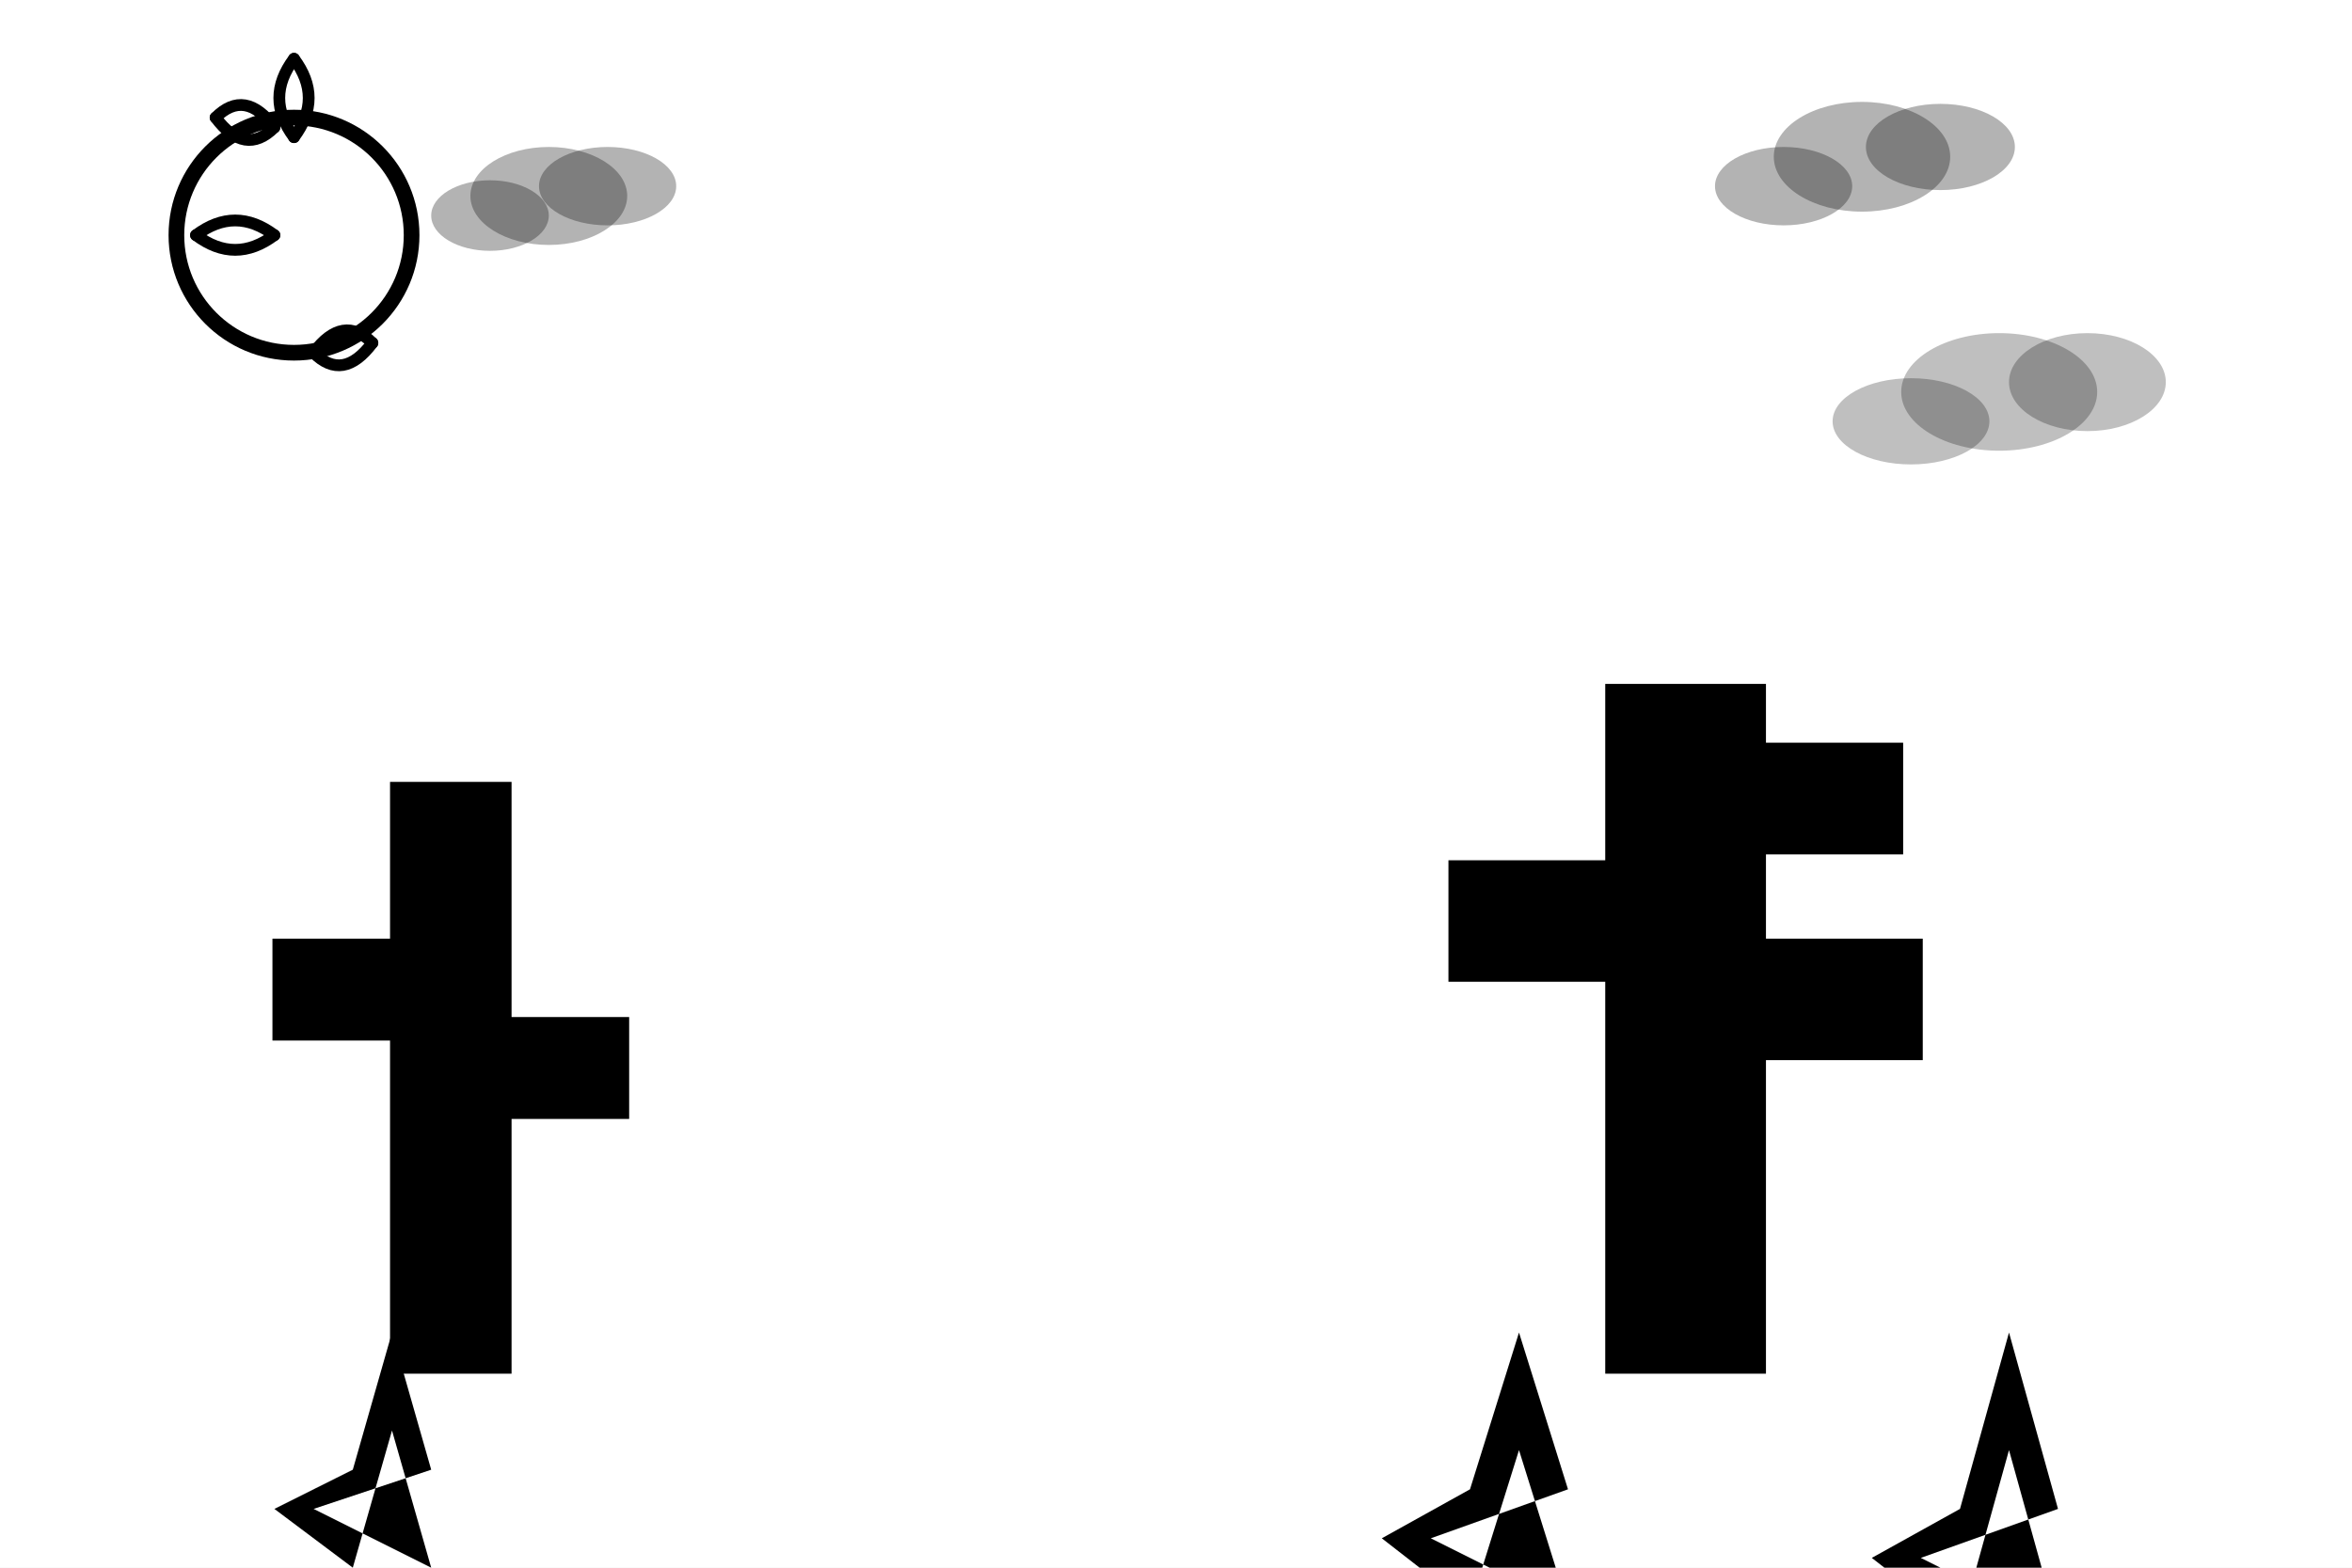
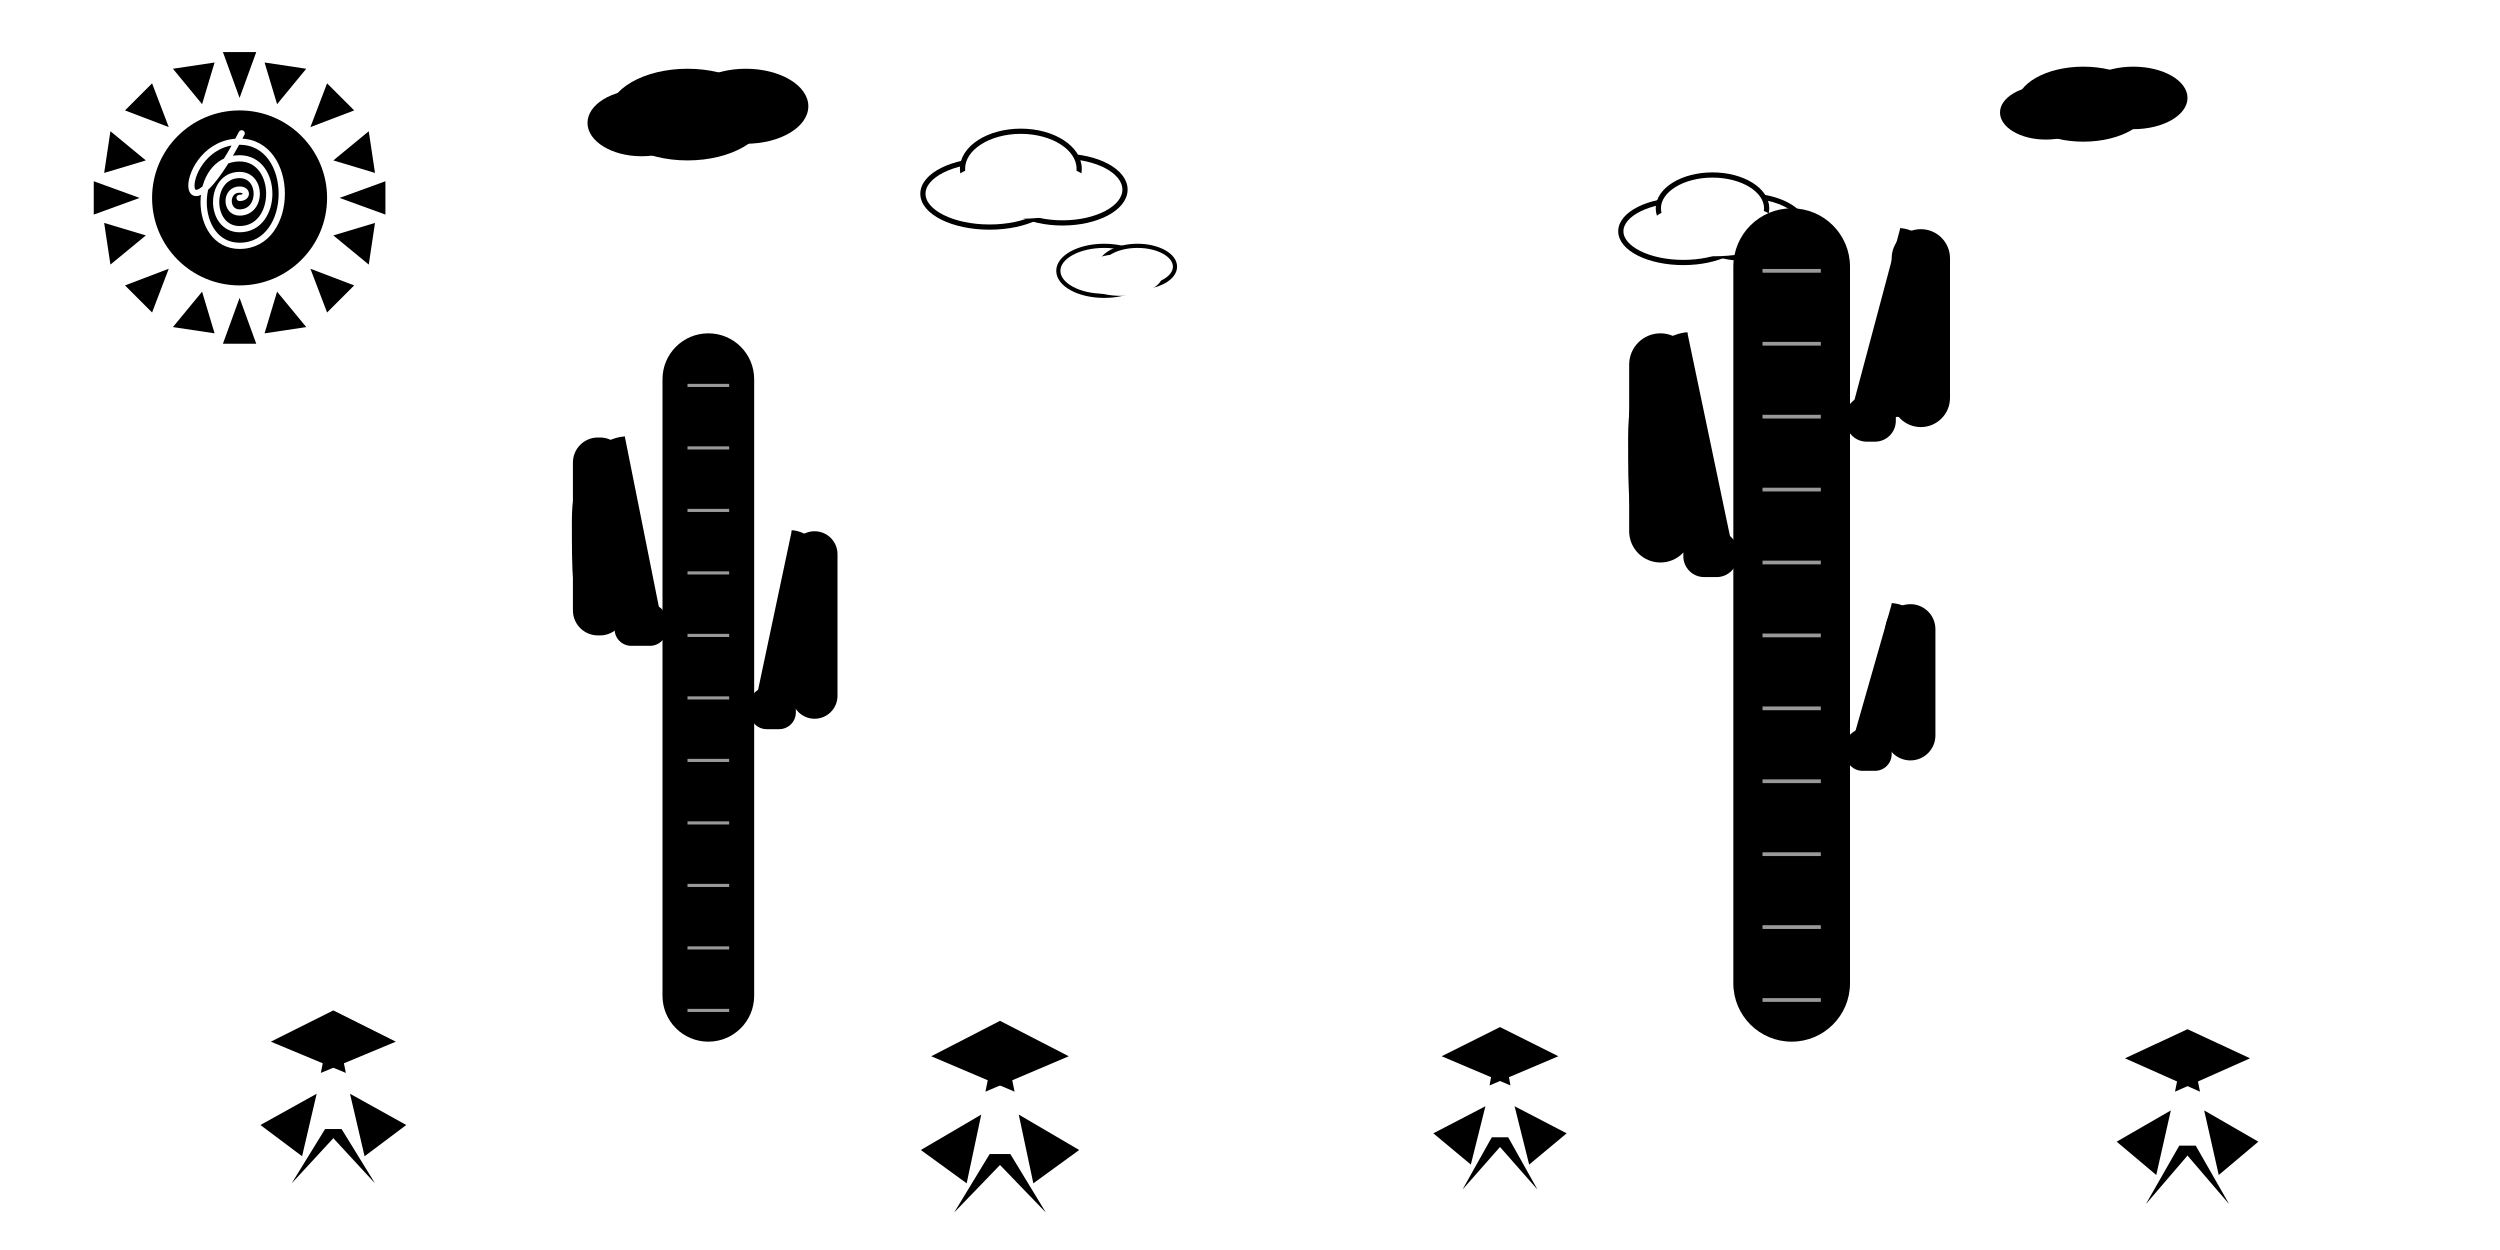
- <svg xmlns="http://www.w3.org/2000/svg" viewBox="0 0 1200 800" preserveAspectRatio="xMidYMid slice">
-   <rect width="1200" height="800" fill="white" />
-   <g id="sun">
-     <circle cx="150" cy="120" r="60" fill="none" stroke="black" stroke-width="8" />
-     <path d="M 150 30 Q 165 50 150 70" fill="none" stroke="black" stroke-width="6" stroke-linecap="round" />
-     <path d="M 150 70 Q 135 50 150 30" fill="none" stroke="black" stroke-width="6" stroke-linecap="round" />
-     <path d="M 100 120 Q 120 135 140 120" fill="none" stroke="black" stroke-width="6" stroke-linecap="round" />
-     <path d="M 140 120 Q 120 105 100 120" fill="none" stroke="black" stroke-width="6" stroke-linecap="round" />
-     <path d="M 110 60 Q 125 80 140 65" fill="none" stroke="black" stroke-width="6" stroke-linecap="round" />
-     <path d="M 140 65 Q 125 45 110 60" fill="none" stroke="black" stroke-width="6" stroke-linecap="round" />
-     <path d="M 160 180 Q 175 160 190 175" fill="none" stroke="black" stroke-width="6" stroke-linecap="round" />
-     <path d="M 190 175 Q 175 195 160 180" fill="none" stroke="black" stroke-width="6" stroke-linecap="round" />
+ <svg xmlns="http://www.w3.org/2000/svg" viewBox="0 0 1200 600">
+   <rect width="1200" height="600" fill="white" />
+   <g transform="translate(115,95)">
+     <circle cx="0" cy="0" r="42" fill="black" />
+     <path d="M0,0 C4,0 4,-4 0,-4 C-7,-4 -7,7 0,7 C11,7 11,-11 0,-11 C-15,-11 -15,15 0,15 C19,15 19,-19 0,-19 C-23,-19 -23,23 0,23 C27,23 27,-27 0,-27 C-31,-27 -31,31 1,-31" fill="none" stroke="white" stroke-width="3" stroke-linecap="round" />
+     <polygon points="0,-48 -8,-70 8,-70" fill="black" />
+     <polygon points="0,48 -8,70 8,70" fill="black" />
+     <polygon points="-48,0 -70,-8 -70,8" fill="black" />
+     <polygon points="48,0 70,-8 70,8" fill="black" />
+     <polygon points="-34,-34 -55,-42 -42,-55" fill="black" />
+     <polygon points="34,-34 55,-42 42,-55" fill="black" />
+     <polygon points="-34,34 -55,42 -42,55" fill="black" />
+     <polygon points="34,34 55,42 42,55" fill="black" />
+     <polygon points="-18,-45 -32,-62 -12,-65" fill="black" />
+     <polygon points="18,-45 32,-62 12,-65" fill="black" />
+     <polygon points="-45,-18 -62,-32 -65,-12" fill="black" />
+     <polygon points="45,-18 62,-32 65,-12" fill="black" />
+     <polygon points="-18,45 -32,62 -12,65" fill="black" />
+     <polygon points="18,45 32,62 12,65" fill="black" />
+     <polygon points="-45,18 -62,32 -65,12" fill="black" />
+     <polygon points="45,18 62,32 65,12" fill="black" />
  </g>
-   <ellipse cx="280" cy="100" rx="40" ry="25" fill="black" opacity="0.3" />
-   <ellipse cx="310" cy="95" rx="35" ry="20" fill="black" opacity="0.3" />
-   <ellipse cx="250" cy="110" rx="30" ry="18" fill="black" opacity="0.3" />
-   <ellipse cx="950" cy="80" rx="45" ry="28" fill="black" opacity="0.3" />
-   <ellipse cx="990" cy="75" rx="38" ry="22" fill="black" opacity="0.3" />
-   <ellipse cx="910" cy="95" rx="35" ry="20" fill="black" opacity="0.3" />
-   <ellipse cx="1020" cy="200" rx="50" ry="30" fill="black" opacity="0.25" />
-   <ellipse cx="1065" cy="195" rx="40" ry="25" fill="black" opacity="0.25" />
-   <ellipse cx="975" cy="215" rx="40" ry="22" fill="black" opacity="0.25" />
-   <g id="cactus-left">
-     <rect x="200" y="400" width="60" height="300" fill="black" stroke="black" stroke-width="2" />
-     <line x1="210" y1="410" x2="250" y2="410" stroke="black" stroke-width="3" />
-     <line x1="210" y1="440" x2="250" y2="440" stroke="black" stroke-width="3" />
-     <line x1="210" y1="470" x2="250" y2="470" stroke="black" stroke-width="3" />
-     <line x1="210" y1="500" x2="250" y2="500" stroke="black" stroke-width="3" />
-     <line x1="210" y1="530" x2="250" y2="530" stroke="black" stroke-width="3" />
-     <line x1="210" y1="560" x2="250" y2="560" stroke="black" stroke-width="3" />
-     <line x1="210" y1="590" x2="250" y2="590" stroke="black" stroke-width="3" />
-     <line x1="210" y1="620" x2="250" y2="620" stroke="black" stroke-width="3" />
-     <rect x="140" y="480" width="60" height="50" fill="black" stroke="black" stroke-width="2" />
-     <line x1="150" y1="490" x2="190" y2="490" stroke="black" stroke-width="2" />
-     <line x1="150" y1="510" x2="190" y2="510" stroke="black" stroke-width="2" />
-     <rect x="260" y="520" width="60" height="50" fill="black" stroke="black" stroke-width="2" />
-     <line x1="270" y1="530" x2="310" y2="530" stroke="black" stroke-width="2" />
-     <line x1="270" y1="550" x2="310" y2="550" stroke="black" stroke-width="2" />
+   <g transform="translate(330,55)">
+     <ellipse cx="0" cy="0" rx="38" ry="22" fill="black" />
+     <ellipse cx="28" cy="-4" rx="30" ry="18" fill="black" />
+     <ellipse cx="-22" cy="4" rx="26" ry="16" fill="black" />
  </g>
-   <g id="star-left">
-     <polygon points="180,750 200,680 220,750 160,770 220,800 200,730 180,800 140,770" fill="black" />
+   <g transform="translate(490,85)">
+     <ellipse cx="-15" cy="8" rx="32" ry="16" fill="white" stroke="black" stroke-width="2.5" />
+     <ellipse cx="20" cy="6" rx="30" ry="16" fill="white" stroke="black" stroke-width="2.5" />
+     <ellipse cx="0" cy="-4" rx="28" ry="18" fill="white" stroke="black" stroke-width="2.5" />
+     <ellipse cx="0" cy="6" rx="35" ry="14" fill="white" />
  </g>
-   <g id="cactus-right">
-     <rect x="820" y="350" width="80" height="350" fill="black" stroke="black" stroke-width="2" />
-     <line x1="835" y1="365" x2="885" y2="365" stroke="black" stroke-width="4" />
-     <line x1="835" y1="400" x2="885" y2="400" stroke="black" stroke-width="4" />
-     <line x1="835" y1="440" x2="885" y2="440" stroke="black" stroke-width="4" />
-     <line x1="835" y1="480" x2="885" y2="480" stroke="black" stroke-width="4" />
-     <line x1="835" y1="520" x2="885" y2="520" stroke="black" stroke-width="4" />
-     <line x1="835" y1="560" x2="885" y2="560" stroke="black" stroke-width="4" />
-     <line x1="835" y1="600" x2="885" y2="600" stroke="black" stroke-width="4" />
-     <line x1="835" y1="640" x2="885" y2="640" stroke="black" stroke-width="4" />
-     <rect x="740" y="440" width="80" height="60" fill="black" stroke="black" stroke-width="2" />
-     <line x1="755" y1="455" x2="805" y2="455" stroke="black" stroke-width="3" />
-     <line x1="755" y1="485" x2="805" y2="485" stroke="black" stroke-width="3" />
-     <rect x="900" y="480" width="80" height="60" fill="black" stroke="black" stroke-width="2" />
-     <line x1="915" y1="495" x2="965" y2="495" stroke="black" stroke-width="3" />
-     <line x1="915" y1="525" x2="965" y2="525" stroke="black" stroke-width="3" />
-     <rect x="900" y="380" width="70" height="55" fill="black" stroke="black" stroke-width="2" />
-     <line x1="912" y1="395" x2="958" y2="395" stroke="black" stroke-width="3" />
-     <line x1="912" y1="420" x2="958" y2="420" stroke="black" stroke-width="3" />
+   <g transform="translate(530,130)">
+     <ellipse cx="0" cy="0" rx="22" ry="12" fill="white" stroke="black" stroke-width="2" />
+     <ellipse cx="16" cy="-2" rx="18" ry="10" fill="white" stroke="black" stroke-width="2" />
+     <ellipse cx="8" cy="2" rx="20" ry="10" fill="white" />
  </g>
-   <g id="star-right-left">
-     <polygon points="750,760 775,680 800,760 730,785 800,820 775,740 750,820 705,785" fill="black" />
+   <g transform="translate(820,105)">
+     <ellipse cx="-12" cy="6" rx="30" ry="15" fill="white" stroke="black" stroke-width="2.5" />
+     <ellipse cx="18" cy="4" rx="28" ry="15" fill="white" stroke="black" stroke-width="2.5" />
+     <ellipse cx="2" cy="-5" rx="26" ry="16" fill="white" stroke="black" stroke-width="2.5" />
+     <ellipse cx="3" cy="5" rx="32" ry="13" fill="white" />
  </g>
-   <g id="star-right-right">
-     <polygon points="1000,770 1025,680 1050,770 980,795 1050,830 1025,740 1000,830 955,795" fill="black" />
+   <g transform="translate(1000,50)">
+     <ellipse cx="0" cy="0" rx="32" ry="18" fill="black" />
+     <ellipse cx="24" cy="-3" rx="26" ry="15" fill="black" />
+     <ellipse cx="-18" cy="4" rx="22" ry="13" fill="black" />
+   </g>
+   <g transform="translate(340,160)">
+     <rect x="-22" y="0" width="44" height="340" rx="22" fill="black" />
+     <path d="M-22,140 C-65,140 -65,140 -65,90 C-65,50 -40,50 -40,50" fill="black" stroke="black" stroke-width="1" />
+     <rect x="-65" y="50" width="25" height="95" rx="12" fill="black" />
+     <rect x="-45" y="130" width="25" height="20" rx="8" fill="black" />
+     <path d="M22,180 C60,180 60,180 60,130 C60,95 40,95 40,95" fill="black" stroke="black" stroke-width="1" />
+     <rect x="40" y="95" width="22" height="90" rx="11" fill="black" />
+     <rect x="20" y="170" width="22" height="20" rx="8" fill="black" />
+     <line x1="-10" y1="25" x2="10" y2="25" stroke="white" stroke-width="1.5" opacity="0.6" />
+     <line x1="-10" y1="55" x2="10" y2="55" stroke="white" stroke-width="1.5" opacity="0.6" />
+     <line x1="-10" y1="85" x2="10" y2="85" stroke="white" stroke-width="1.5" opacity="0.6" />
+     <line x1="-10" y1="115" x2="10" y2="115" stroke="white" stroke-width="1.5" opacity="0.6" />
+     <line x1="-10" y1="145" x2="10" y2="145" stroke="white" stroke-width="1.5" opacity="0.6" />
+     <line x1="-10" y1="175" x2="10" y2="175" stroke="white" stroke-width="1.5" opacity="0.6" />
+     <line x1="-10" y1="205" x2="10" y2="205" stroke="white" stroke-width="1.5" opacity="0.6" />
+     <line x1="-10" y1="235" x2="10" y2="235" stroke="white" stroke-width="1.5" opacity="0.6" />
+     <line x1="-10" y1="265" x2="10" y2="265" stroke="white" stroke-width="1.5" opacity="0.6" />
+     <line x1="-10" y1="295" x2="10" y2="295" stroke="white" stroke-width="1.5" opacity="0.6" />
+     <line x1="-10" y1="325" x2="10" y2="325" stroke="white" stroke-width="1.5" opacity="0.6" />
+   </g>
+   <g transform="translate(860,100)">
+     <rect x="-28" y="0" width="56" height="400" rx="28" fill="black" />
+     <path d="M-28,165 C-78,165 -78,165 -78,110 C-78,60 -50,60 -50,60" fill="black" stroke="black" stroke-width="1" />
+     <rect x="-78" y="60" width="30" height="110" rx="15" fill="black" />
+     <rect x="-52" y="155" width="26" height="22" rx="10" fill="black" />
+     <path d="M28,100 C75,100 75,100 75,50 C75,10 52,10 52,10" fill="black" stroke="black" stroke-width="1" />
+     <rect x="48" y="10" width="28" height="95" rx="14" fill="black" />
+     <rect x="26" y="90" width="24" height="22" rx="10" fill="black" />
+     <path d="M28,260 C68,260 68,260 68,220 C68,190 48,190 48,190" fill="black" stroke="black" stroke-width="1" />
+     <rect x="45" y="190" width="24" height="75" rx="12" fill="black" />
+     <rect x="26" y="250" width="22" height="20" rx="8" fill="black" />
+     <line x1="-14" y1="30" x2="14" y2="30" stroke="white" stroke-width="1.8" opacity="0.6" />
+     <line x1="-14" y1="65" x2="14" y2="65" stroke="white" stroke-width="1.8" opacity="0.6" />
+     <line x1="-14" y1="100" x2="14" y2="100" stroke="white" stroke-width="1.8" opacity="0.6" />
+     <line x1="-14" y1="135" x2="14" y2="135" stroke="white" stroke-width="1.8" opacity="0.6" />
+     <line x1="-14" y1="170" x2="14" y2="170" stroke="white" stroke-width="1.8" opacity="0.6" />
+     <line x1="-14" y1="205" x2="14" y2="205" stroke="white" stroke-width="1.8" opacity="0.6" />
+     <line x1="-14" y1="240" x2="14" y2="240" stroke="white" stroke-width="1.8" opacity="0.6" />
+     <line x1="-14" y1="275" x2="14" y2="275" stroke="white" stroke-width="1.8" opacity="0.6" />
+     <line x1="-14" y1="310" x2="14" y2="310" stroke="white" stroke-width="1.8" opacity="0.6" />
+     <line x1="-14" y1="345" x2="14" y2="345" stroke="white" stroke-width="1.8" opacity="0.6" />
+     <line x1="-14" y1="380" x2="14" y2="380" stroke="white" stroke-width="1.8" opacity="0.6" />
+   </g>
+   <g transform="translate(160,530)">
+     <polygon points="0,-45 6,-15 -30,-30" fill="black" />
+     <polygon points="0,-45 -6,-15 30,-30" fill="black" />
+     <polygon points="-35,10 -8,-5 -15,25" fill="black" />
+     <polygon points="35,10 8,-5 15,25" fill="black" />
+     <polygon points="-20,38 -4,12 4,12" fill="black" />
+     <polygon points="20,38 4,12 -4,12" fill="black" />
+   </g>
+   <g transform="translate(480,540)">
+     <polygon points="0,-50 7,-16 -33,-33" fill="black" />
+     <polygon points="0,-50 -7,-16 33,-33" fill="black" />
+     <polygon points="-38,12 -9,-5 -16,28" fill="black" />
+     <polygon points="38,12 9,-5 16,28" fill="black" />
+     <polygon points="-22,42 -5,14 5,14" fill="black" />
+     <polygon points="22,42 5,14 -5,14" fill="black" />
+   </g>
+   <g transform="translate(720,535)">
+     <polygon points="0,-42 5,-14 -28,-28" fill="black" />
+     <polygon points="0,-42 -5,-14 28,-28" fill="black" />
+     <polygon points="-32,9 -7,-4 -14,24" fill="black" />
+     <polygon points="32,9 7,-4 14,24" fill="black" />
+     <polygon points="-18,36 -4,11 4,11" fill="black" />
+     <polygon points="18,36 4,11 -4,11" fill="black" />
+   </g>
+   <g transform="translate(1050,538)">
+     <polygon points="0,-44 6,-14 -30,-30" fill="black" />
+     <polygon points="0,-44 -6,-14 30,-30" fill="black" />
+     <polygon points="-34,10 -8,-5 -15,26" fill="black" />
+     <polygon points="34,10 8,-5 15,26" fill="black" />
+     <polygon points="-20,40 -4,12 4,12" fill="black" />
+     <polygon points="20,40 4,12 -4,12" fill="black" />
  </g>
</svg>
